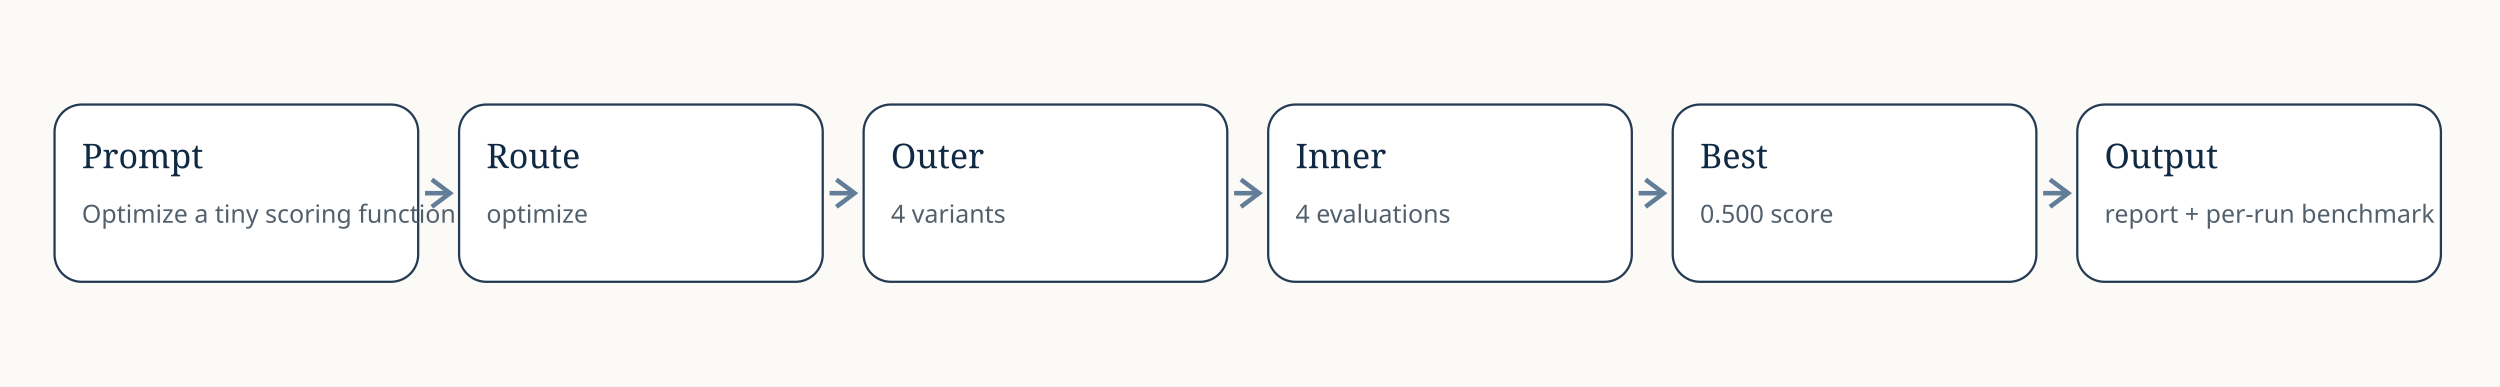
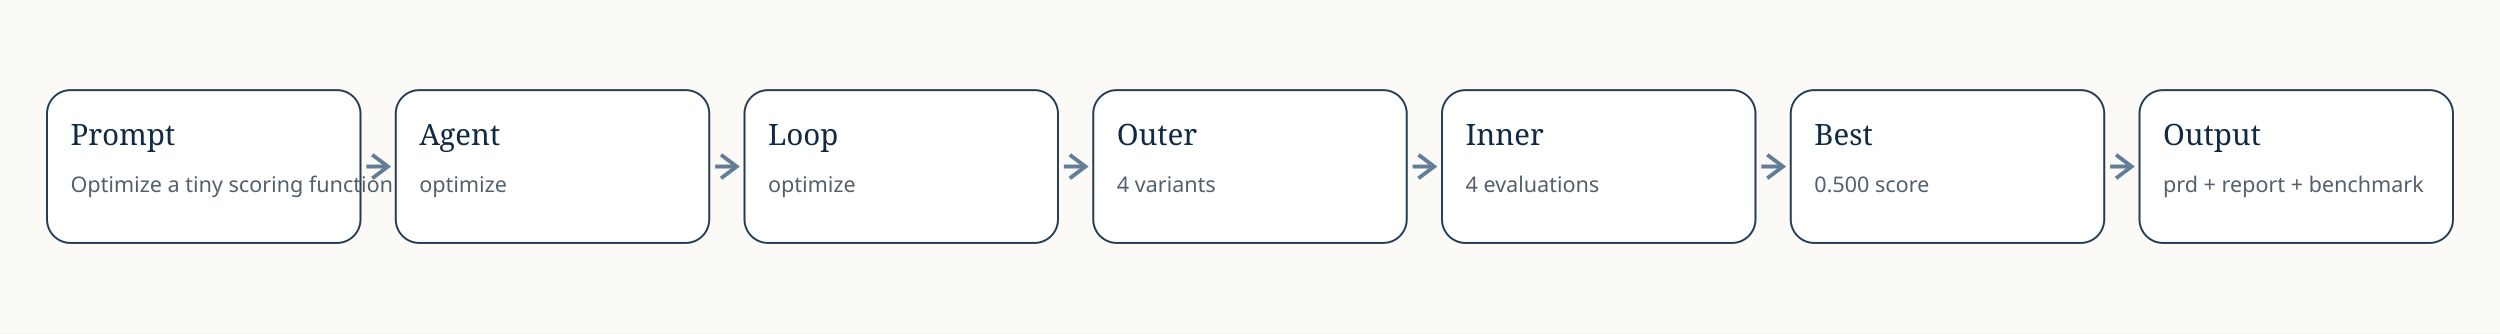
- <svg xmlns="http://www.w3.org/2000/svg" width="1100" height="170" viewBox="0 0 1100 170">
+ <svg xmlns="http://www.w3.org/2000/svg" width="1276" height="170" viewBox="0 0 1276 170">
  <rect width="100%" height="100%" fill="#fbfaf7" />
  <rect x="24" y="46" width="160" height="78" rx="12" fill="#ffffff" stroke="#243b53" />
  <text x="36" y="74" font-size="15" font-family="Georgia" fill="#102a43">Prompt</text>
  <text x="36" y="98" font-size="11" font-family="Verdana" fill="#52606d">Optimize a tiny scoring function</text>
  <path d="M 187 85 L 197 85" stroke="#627d98" stroke-width="2" />
  <path d="M 190 79 L 198 85 L 190 91" fill="none" stroke="#627d98" stroke-width="2" />
  <rect x="202" y="46" width="160" height="78" rx="12" fill="#ffffff" stroke="#243b53" />
-   <text x="214" y="74" font-size="15" font-family="Georgia" fill="#102a43">Route</text>
+   <text x="214" y="74" font-size="15" font-family="Georgia" fill="#102a43">Agent</text>
  <text x="214" y="98" font-size="11" font-family="Verdana" fill="#52606d">optimize</text>
  <path d="M 365 85 L 375 85" stroke="#627d98" stroke-width="2" />
  <path d="M 368 79 L 376 85 L 368 91" fill="none" stroke="#627d98" stroke-width="2" />
  <rect x="380" y="46" width="160" height="78" rx="12" fill="#ffffff" stroke="#243b53" />
-   <text x="392" y="74" font-size="15" font-family="Georgia" fill="#102a43">Outer</text>
-   <text x="392" y="98" font-size="11" font-family="Verdana" fill="#52606d">4 variants</text>
+   <text x="392" y="74" font-size="15" font-family="Georgia" fill="#102a43">Loop</text>
+   <text x="392" y="98" font-size="11" font-family="Verdana" fill="#52606d">optimize</text>
  <path d="M 543 85 L 553 85" stroke="#627d98" stroke-width="2" />
  <path d="M 546 79 L 554 85 L 546 91" fill="none" stroke="#627d98" stroke-width="2" />
  <rect x="558" y="46" width="160" height="78" rx="12" fill="#ffffff" stroke="#243b53" />
-   <text x="570" y="74" font-size="15" font-family="Georgia" fill="#102a43">Inner</text>
-   <text x="570" y="98" font-size="11" font-family="Verdana" fill="#52606d">4 evaluations</text>
+   <text x="570" y="74" font-size="15" font-family="Georgia" fill="#102a43">Outer</text>
+   <text x="570" y="98" font-size="11" font-family="Verdana" fill="#52606d">4 variants</text>
  <path d="M 721 85 L 731 85" stroke="#627d98" stroke-width="2" />
  <path d="M 724 79 L 732 85 L 724 91" fill="none" stroke="#627d98" stroke-width="2" />
  <rect x="736" y="46" width="160" height="78" rx="12" fill="#ffffff" stroke="#243b53" />
-   <text x="748" y="74" font-size="15" font-family="Georgia" fill="#102a43">Best</text>
-   <text x="748" y="98" font-size="11" font-family="Verdana" fill="#52606d">0.500 score</text>
+   <text x="748" y="74" font-size="15" font-family="Georgia" fill="#102a43">Inner</text>
+   <text x="748" y="98" font-size="11" font-family="Verdana" fill="#52606d">4 evaluations</text>
  <path d="M 899 85 L 909 85" stroke="#627d98" stroke-width="2" />
  <path d="M 902 79 L 910 85 L 902 91" fill="none" stroke="#627d98" stroke-width="2" />
  <rect x="914" y="46" width="160" height="78" rx="12" fill="#ffffff" stroke="#243b53" />
-   <text x="926" y="74" font-size="15" font-family="Georgia" fill="#102a43">Output</text>
-   <text x="926" y="98" font-size="11" font-family="Verdana" fill="#52606d">report + per-run benchmark</text>
+   <text x="926" y="74" font-size="15" font-family="Georgia" fill="#102a43">Best</text>
+   <text x="926" y="98" font-size="11" font-family="Verdana" fill="#52606d">0.500 score</text>
+   <path d="M 1077 85 L 1087 85" stroke="#627d98" stroke-width="2" />
+   <path d="M 1080 79 L 1088 85 L 1080 91" fill="none" stroke="#627d98" stroke-width="2" />
+   <rect x="1092" y="46" width="160" height="78" rx="12" fill="#ffffff" stroke="#243b53" />
+   <text x="1104" y="74" font-size="15" font-family="Georgia" fill="#102a43">Output</text>
+   <text x="1104" y="98" font-size="11" font-family="Verdana" fill="#52606d">prd + report + benchmark</text>
</svg>
